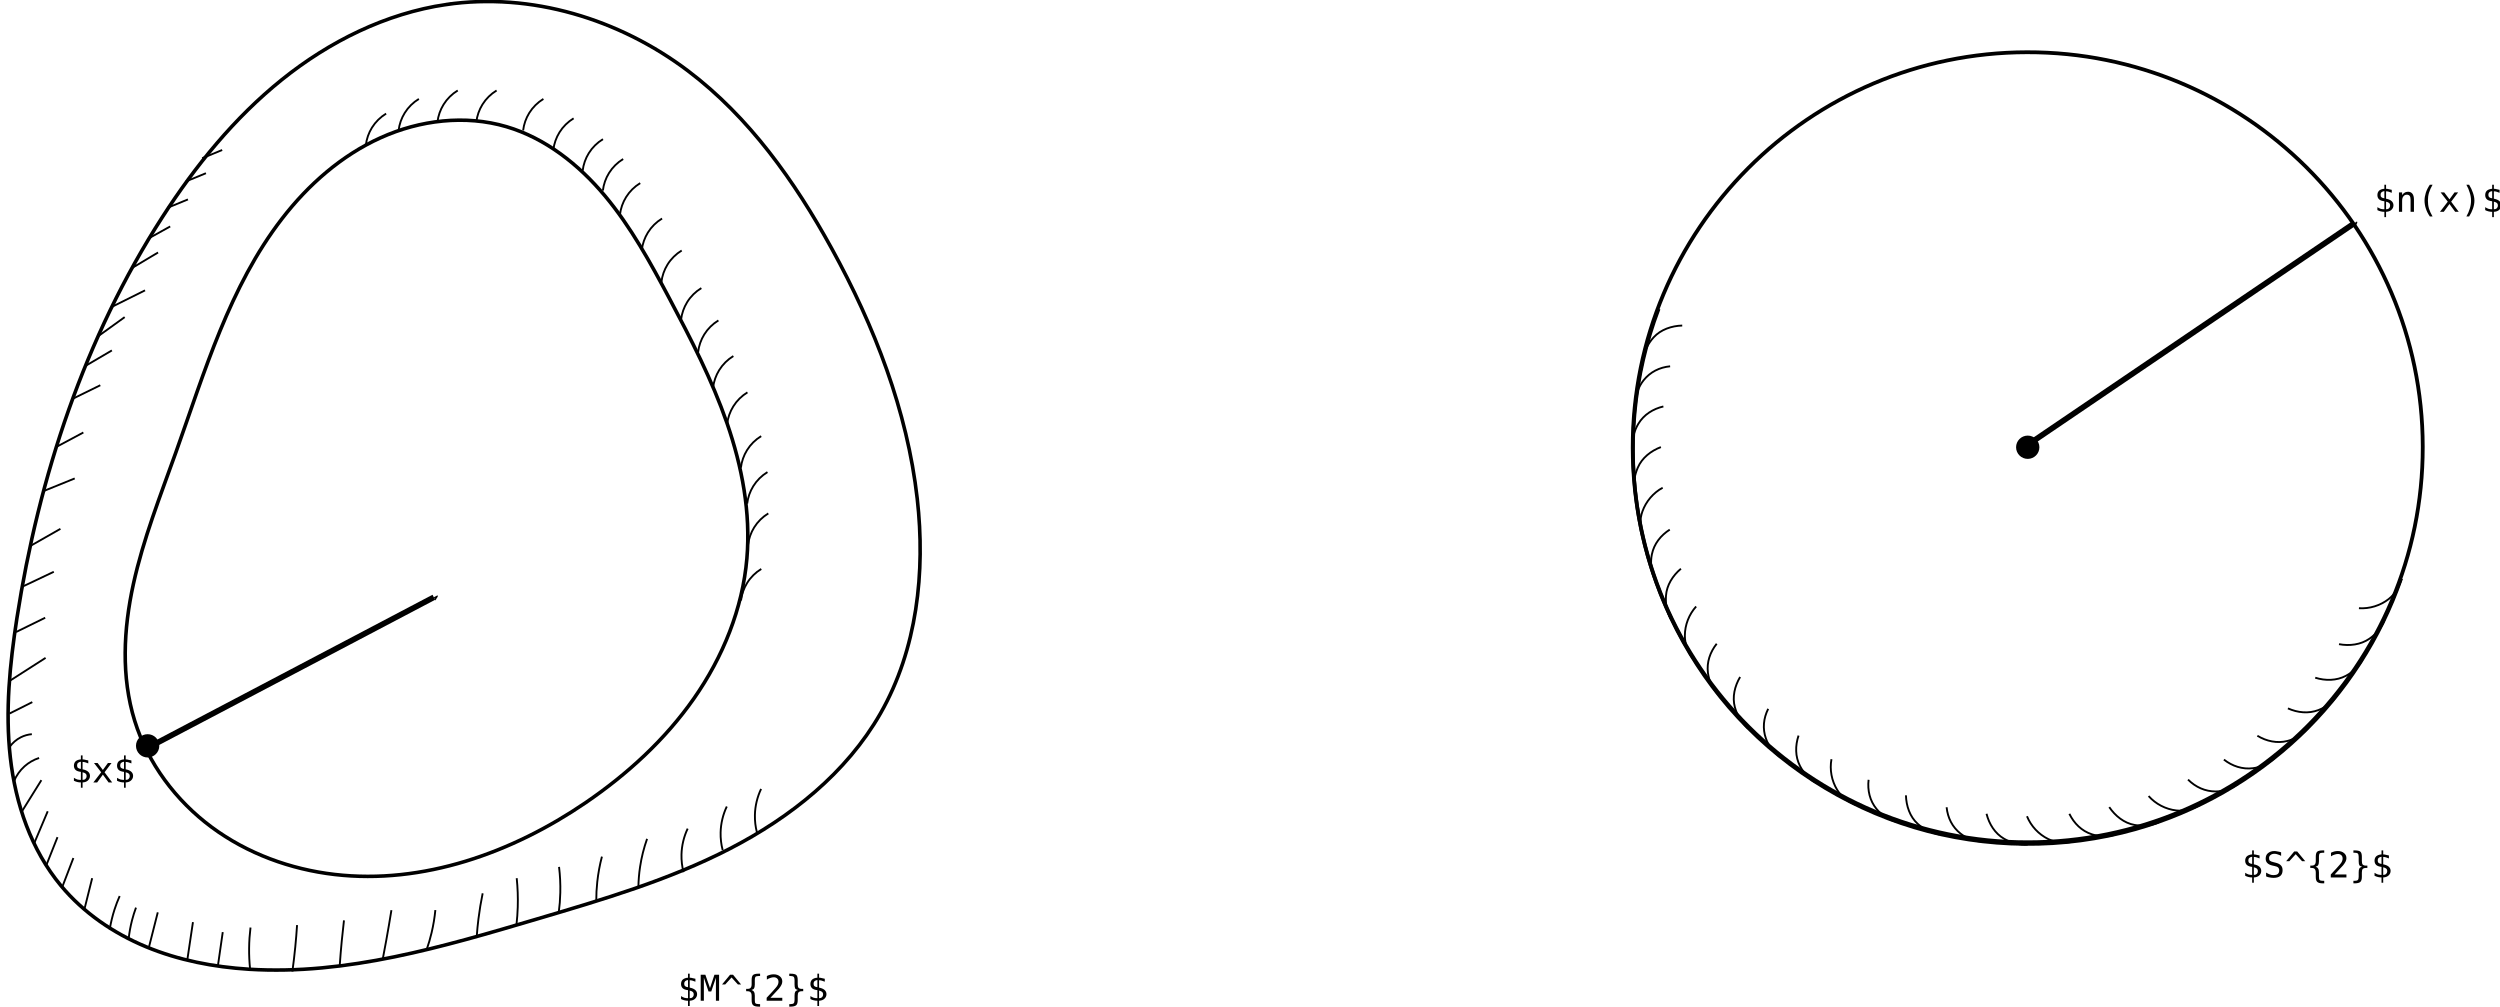
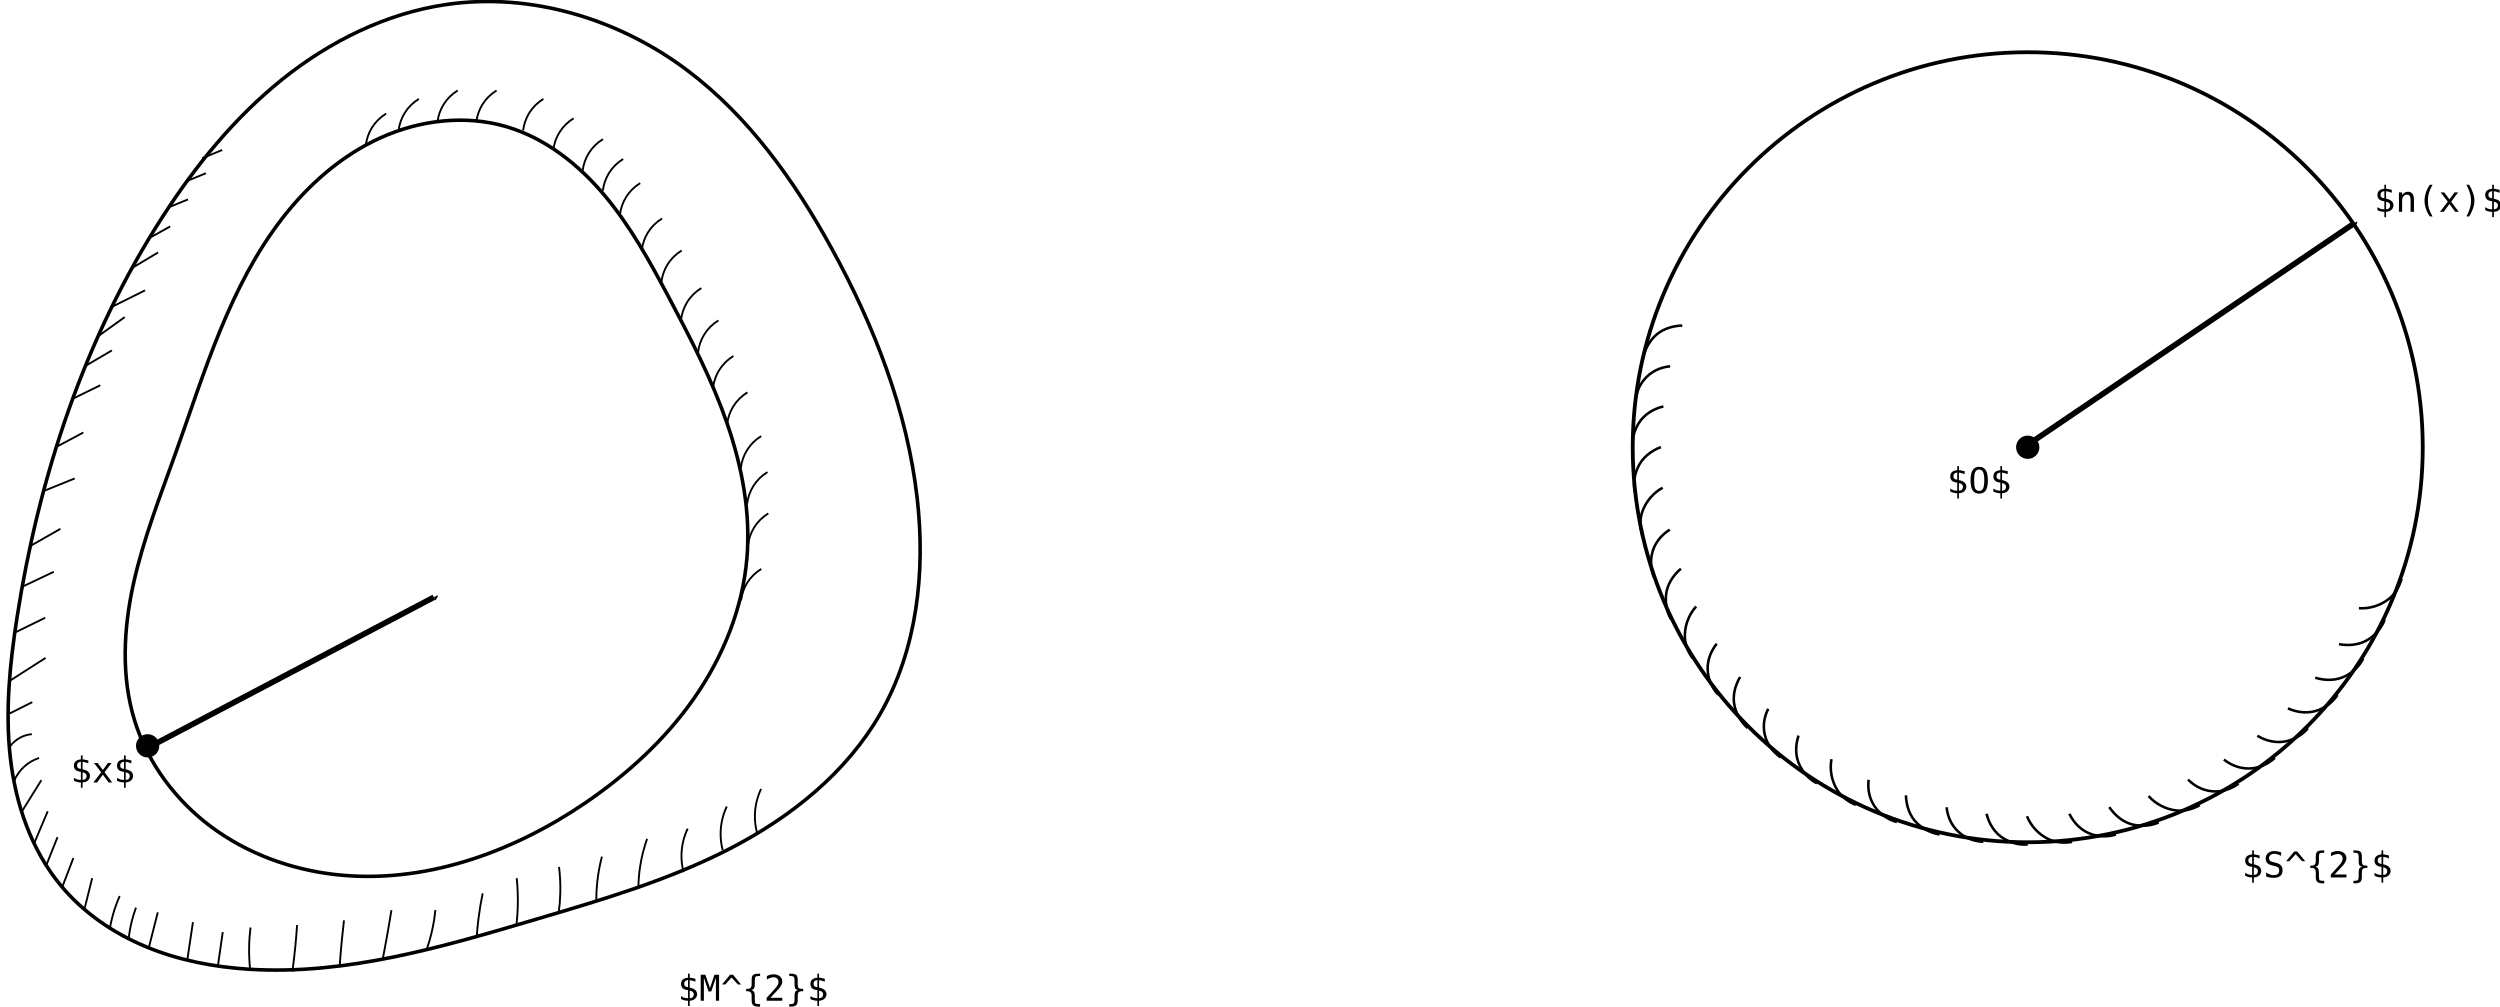
<svg xmlns="http://www.w3.org/2000/svg" id="svg8" version="1.1" viewBox="0 0 184.8 74.393" height="74.393mm" width="184.8mm">
  <defs id="defs2">
    <marker id="marker-arrow-1.5923999999999998" orient="auto-start-reverse" refY="0" refX="0" markerHeight="1.69" markerWidth="0.911">
      <g transform="scale(1.073399)" id="g850">
        <path d="M -1.554,2.072 C -1.425,1.295 0,0.13 0.389,0 0,-0.13 -1.425,-1.295 -1.554,-2.072" style="fill:none;stroke:#000000;stroke-width:0.6;stroke-linecap:round;stroke-linejoin:round;stroke-miterlimit:10;stroke-dasharray:none;stroke-opacity:1" id="path848" />
      </g>
    </marker>
    <marker id="marker-arrow-1.5923999999999998-3" orient="auto-start-reverse" refY="0" refX="0" markerHeight="1.69" markerWidth="0.911">
      <g transform="scale(1.073399)" id="g921">
        <path d="M -1.554,2.072 C -1.425,1.295 0,0.13 0.389,0 0,-0.13 -1.425,-1.295 -1.554,-2.072" style="fill:none;stroke:#000000;stroke-width:0.6;stroke-linecap:round;stroke-linejoin:round;stroke-miterlimit:10;stroke-dasharray:none;stroke-opacity:1" id="path919" />
      </g>
    </marker>
  </defs>
  <g id="layer1" transform="translate(-25.79035,-208.1118)">
    <path style="fill:none;fill-opacity:1;stroke:#000000;stroke-width:0.281;stroke-dasharray:none;stroke-opacity:1;marker-start:none;marker-end:none" id="path782" d="m 204.88,241.172 a 29.2,29.2 0 0 1 -29.181,29.2 29.2,29.2 0 0 1 -29.218,-29.163 29.2,29.2 0 0 1 29.145,-29.236 29.2,29.2 0 0 1 29.254,29.127 z" />
    <path style="fill:#000000;fill-opacity:1;stroke:none;stroke-width:0.421;stroke-opacity:1;marker-start:none;marker-end:none" id="path836" d="m 176.542,241.172 a 0.861,0.861 0 0 1 -0.861,0.861 0.861,0.861 0 0 1 -0.862,-0.86 0.861,0.861 0 0 1 0.86,-0.862 0.861,0.861 0 0 1 0.863,0.859 z" />
    <path style="fill:none;fill-opacity:1;stroke:#000000;stroke-width:0.421;stroke-linecap:butt;stroke-linejoin:miter;stroke-dasharray:none;stroke-opacity:1;marker-start:none;marker-end:url(#marker-arrow-1.5923999999999998)" d="M 175.635,241.023 199.76,224.654" id="path844" />
    <text style="font-size:2.646px;font-family:monospace;-inkscape-font-specification:'monospace, Normal';fill:#000000;fill-opacity:1;stroke:none;stroke-width:0.265" xml:space="preserve" id="text869" y="223.768" x="201.277">
      <tspan id="tspan867" x="201.277" y="223.768" style="stroke-width:0.265">$n(x)$</tspan>
    </text>
    <text style="font-size:2.646px;font-family:monospace;-inkscape-font-specification:'monospace, Normal';fill:#000000;fill-opacity:1;stroke:none;stroke-width:0.265" xml:space="preserve" id="text881" y="272.973" x="191.504">
      <tspan id="tspan879" x="191.504" y="272.973" style="stroke-width:0.265">$S^{2}$</tspan>
    </text>
    <path style="fill:none;stroke:#000000;stroke-width:0.265px;stroke-linecap:butt;stroke-linejoin:miter;stroke-opacity:1" d="m 81.002,249.378 c -0.317,3.719 -1.772,7.296 -3.91,10.355 -2.138,3.06 -4.941,5.618 -8.024,7.721 -5.428,3.701 -12.023,6.058 -18.548,5.298 -3.263,-0.38 -6.453,-1.546 -9.092,-3.503 -2.639,-1.956 -4.706,-4.715 -5.68,-7.853 -1.011,-3.256 -0.83,-6.782 -0.098,-10.112 0.731,-3.33 1.992,-6.515 3.138,-9.725 2.137,-5.986 3.964,-12.25 7.848,-17.281 1.942,-2.515 4.4,-4.68 7.297,-5.987 2.897,-1.307 6.251,-1.712 9.299,-0.813 2.879,0.849 5.337,2.796 7.264,5.097 1.927,2.301 3.375,4.958 4.782,7.608 1.588,2.991 3.147,6.014 4.255,9.214 1.108,3.2 1.756,6.604 1.469,9.978 z" id="path893" />
    <path style="fill:none;stroke:#000000;stroke-width:0.265px;stroke-linecap:butt;stroke-linejoin:miter;stroke-opacity:1" d="m 58.769,208.446 c -4.456,0.656 -8.633,2.734 -12.144,5.555 -3.511,2.821 -6.388,6.367 -8.828,10.152 -5.737,8.9 -9.133,19.18 -10.755,29.644 -0.528,3.407 -0.874,6.875 -0.49,10.301 0.384,3.427 1.541,6.834 3.746,9.485 1.667,2.004 3.883,3.515 6.29,4.514 2.407,0.999 5.002,1.499 7.603,1.661 7.232,0.451 14.351,-1.657 21.299,-3.715 4.852,-1.437 9.741,-2.873 14.239,-5.191 4.497,-2.318 8.631,-5.604 11.141,-9.997 2.709,-4.741 3.337,-10.451 2.723,-15.876 -0.738,-6.518 -3.166,-12.754 -6.326,-18.502 -2.732,-4.971 -6.098,-9.711 -10.624,-13.13 -5.061,-3.824 -11.599,-5.824 -17.875,-4.9 z" id="path897" />
    <path style="fill:#000000;fill-opacity:1;stroke:none;stroke-width:0.421;stroke-opacity:1;marker-start:none;marker-end:none" id="path901" d="m 37.565,263.244 a 0.861,0.861 0 0 1 -0.861,0.861 0.861,0.861 0 0 1 -0.862,-0.86 0.861,0.861 0 0 1 0.86,-0.862 0.861,0.861 0 0 1 0.863,0.859 z" />
    <text style="font-size:2.646px;font-family:monospace;-inkscape-font-specification:'monospace, Normal';fill:#000000;fill-opacity:1;stroke:none;stroke-width:0.265" xml:space="preserve" id="text905" y="265.948" x="31.002">
      <tspan id="tspan903" x="31.002" y="265.948" style="stroke-width:0.265">$x$</tspan>
    </text>
    <path style="fill:none;fill-opacity:1;stroke:#000000;stroke-width:0.421;stroke-linecap:butt;stroke-linejoin:miter;stroke-dasharray:none;stroke-opacity:1;marker-start:none;marker-end:url(#marker-arrow-1.5923999999999998)" d="M 36.825,263.328 57.859,252.262" id="path915" />
    <text style="font-size:2.646px;font-family:monospace;-inkscape-font-specification:'monospace, Normal';fill:#000000;fill-opacity:1;stroke:none;stroke-width:0.265" xml:space="preserve" id="text934" y="282.086" x="75.883">
      <tspan id="tspan932" x="75.883" y="282.086" style="stroke-width:0.265">$M^{2}$</tspan>
    </text>
    <path style="fill:none;stroke:black;stroke-width:0.14;stroke-linecap:butt;stroke-linejoin:miter;stroke-opacity:1;fill-opacity:1;marker-end:none;marker-start:none;stroke-dasharray:none" d="m 55.254,217.756 c 0.054,-0.458 0.21,-0.904 0.453,-1.296 0.261,-0.421 0.623,-0.778 1.046,-1.035" id="path350" />
    <path style="fill:none;fill-opacity:1;stroke:#000000;stroke-width:0.14;stroke-linecap:butt;stroke-linejoin:miter;stroke-dasharray:none;stroke-opacity:1;marker-start:none;marker-end:none" d="m 58.127,217.131 c 0.054,-0.458 0.21,-0.904 0.453,-1.296 0.261,-0.421 0.623,-0.778 1.046,-1.035" id="path360" />
    <path style="fill:none;fill-opacity:1;stroke:#000000;stroke-width:0.14;stroke-linecap:butt;stroke-linejoin:miter;stroke-dasharray:none;stroke-opacity:1;marker-start:none;marker-end:none" d="m 61,217.131 c 0.054,-0.458 0.21,-0.904 0.453,-1.296 0.261,-0.421 0.623,-0.778 1.046,-1.035" id="path366" />
    <path style="fill:none;fill-opacity:1;stroke:#000000;stroke-width:0.14;stroke-linecap:butt;stroke-linejoin:miter;stroke-dasharray:none;stroke-opacity:1;marker-start:none;marker-end:none" d="m 64.46,217.756 c 0.054,-0.458 0.21,-0.904 0.453,-1.296 0.261,-0.421 0.623,-0.778 1.046,-1.035" id="path372" />
    <path style="fill:none;fill-opacity:1;stroke:#000000;stroke-width:0.14;stroke-linecap:butt;stroke-linejoin:miter;stroke-dasharray:none;stroke-opacity:1;marker-start:none;marker-end:none" d="m 74.682,228.961 c 0.054,-0.458 0.21,-0.904 0.453,-1.296 0.261,-0.421 0.623,-0.778 1.046,-1.035" id="path378" />
    <path style="fill:none;fill-opacity:1;stroke:#000000;stroke-width:0.14;stroke-linecap:butt;stroke-linejoin:miter;stroke-dasharray:none;stroke-opacity:1;marker-start:none;marker-end:none" d="m 73.231,226.596 c 0.054,-0.458 0.21,-0.904 0.453,-1.296 0.261,-0.421 0.623,-0.778 1.046,-1.035" id="path384" />
    <path style="fill:none;fill-opacity:1;stroke:#000000;stroke-width:0.14;stroke-linecap:butt;stroke-linejoin:miter;stroke-dasharray:none;stroke-opacity:1;marker-start:none;marker-end:none" d="m 71.617,223.979 c 0.054,-0.458 0.21,-0.904 0.453,-1.296 0.261,-0.421 0.623,-0.778 1.046,-1.035" id="path390" />
    <path style="fill:none;fill-opacity:1;stroke:#000000;stroke-width:0.14;stroke-linecap:butt;stroke-linejoin:miter;stroke-dasharray:none;stroke-opacity:1;marker-start:none;marker-end:none" d="m 77.397,234.129 c 0.054,-0.458 0.21,-0.904 0.453,-1.296 0.261,-0.421 0.623,-0.778 1.046,-1.035" id="path396" />
    <path style="fill:none;fill-opacity:1;stroke:#000000;stroke-width:0.14;stroke-linecap:butt;stroke-linejoin:miter;stroke-dasharray:none;stroke-opacity:1;marker-start:none;marker-end:none" d="m 68.861,220.73 c 0.054,-0.458 0.21,-0.904 0.453,-1.296 0.261,-0.421 0.623,-0.778 1.046,-1.035" id="path402" />
    <path style="fill:none;fill-opacity:1;stroke:#000000;stroke-width:0.14;stroke-linecap:butt;stroke-linejoin:miter;stroke-dasharray:none;stroke-opacity:1;marker-start:none;marker-end:none" d="m 76.135,231.739 c 0.054,-0.458 0.21,-0.904 0.453,-1.296 0.261,-0.421 0.623,-0.778 1.046,-1.035" id="path408" />
    <path style="fill:none;fill-opacity:1;stroke:#000000;stroke-width:0.14;stroke-linecap:butt;stroke-linejoin:miter;stroke-dasharray:none;stroke-opacity:1;marker-start:none;marker-end:none" d="m 66.693,219.191 c 0.054,-0.458 0.21,-0.904 0.453,-1.296 0.261,-0.421 0.623,-0.778 1.046,-1.035" id="path414" />
    <path style="fill:none;fill-opacity:1;stroke:#000000;stroke-width:0.14;stroke-linecap:butt;stroke-linejoin:miter;stroke-dasharray:none;stroke-opacity:1;marker-start:none;marker-end:none" d="m 70.355,222.198 c 0.054,-0.458 0.21,-0.904 0.453,-1.296 0.261,-0.421 0.623,-0.778 1.046,-1.035" id="path420" />
    <path style="fill:none;fill-opacity:1;stroke:#000000;stroke-width:0.14;stroke-linecap:butt;stroke-linejoin:miter;stroke-dasharray:none;stroke-opacity:1;marker-start:none;marker-end:none" d="m 79.543,239.447 c 0.054,-0.458 0.21,-0.904 0.453,-1.296 0.261,-0.421 0.623,-0.778 1.046,-1.035" id="path426" />
    <path style="fill:none;fill-opacity:1;stroke:#000000;stroke-width:0.14;stroke-linecap:butt;stroke-linejoin:miter;stroke-dasharray:none;stroke-opacity:1;marker-start:none;marker-end:none" d="m 78.502,236.763 c 0.054,-0.458 0.21,-0.904 0.453,-1.296 0.261,-0.421 0.623,-0.778 1.046,-1.035" id="path428" />
    <path style="fill:none;fill-opacity:1;stroke:#000000;stroke-width:0.14;stroke-linecap:butt;stroke-linejoin:miter;stroke-dasharray:none;stroke-opacity:1;marker-start:none;marker-end:none" d="m 81.022,245.341 c 0.054,-0.458 0.21,-0.904 0.453,-1.296 0.261,-0.421 0.623,-0.778 1.046,-1.035" id="path430" />
    <path style="fill:none;fill-opacity:1;stroke:#000000;stroke-width:0.14;stroke-linecap:butt;stroke-linejoin:miter;stroke-dasharray:none;stroke-opacity:1;marker-start:none;marker-end:none" d="m 80.558,242.682 c 0.054,-0.458 0.21,-0.904 0.453,-1.296 0.261,-0.421 0.623,-0.778 1.046,-1.035" id="path432" />
    <path style="fill:none;fill-opacity:1;stroke:#000000;stroke-width:0.14;stroke-linecap:butt;stroke-linejoin:miter;stroke-dasharray:none;stroke-opacity:1;marker-start:none;marker-end:none" d="m 81.085,248.395 c 0.054,-0.458 0.21,-0.904 0.453,-1.296 0.261,-0.421 0.623,-0.778 1.046,-1.035" id="path450" />
    <path style="fill:none;fill-opacity:1;stroke:#000000;stroke-width:0.14;stroke-linecap:butt;stroke-linejoin:miter;stroke-dasharray:none;stroke-opacity:1;marker-start:none;marker-end:none" d="m 80.565,252.501 c 0.054,-0.458 0.21,-0.904 0.453,-1.296 0.261,-0.421 0.623,-0.778 1.046,-1.035" id="path454" />
    <path style="fill:none;fill-opacity:1;stroke:#000000;stroke-width:0.14;stroke-linecap:butt;stroke-linejoin:miter;stroke-dasharray:none;stroke-opacity:1;marker-start:none;marker-end:none" d="m 52.833,218.841 c 0.054,-0.458 0.21,-0.904 0.453,-1.296 0.261,-0.421 0.623,-0.778 1.046,-1.035" id="path468" />
    <path style="fill:none;stroke:black;stroke-width:0.14;stroke-linecap:butt;stroke-linejoin:miter;stroke-opacity:1;fill-opacity:1;marker-end:none;marker-start:none;stroke-dasharray:none" d="m 40.735,219.807 1.479,-0.607" id="path675" />
    <path style="fill:none;fill-opacity:1;stroke:#000000;stroke-width:0.14;stroke-linecap:butt;stroke-linejoin:miter;stroke-dasharray:none;stroke-opacity:1;marker-start:none;marker-end:none" d="m 39.534,221.523 1.479,-0.607" id="path685" />
    <path style="fill:none;fill-opacity:1;stroke:#000000;stroke-width:0.14;stroke-linecap:butt;stroke-linejoin:miter;stroke-dasharray:none;stroke-opacity:1;marker-start:none;marker-end:none" d="m 38.203,223.46 1.479,-0.607" id="path691" />
    <path style="fill:none;fill-opacity:1;stroke:#000000;stroke-width:0.14;stroke-linecap:butt;stroke-linejoin:miter;stroke-dasharray:none;stroke-opacity:1;marker-start:none;marker-end:none" d="m 36.826,225.708 1.544,-0.857" id="path697" />
    <path style="fill:none;fill-opacity:1;stroke:#000000;stroke-width:0.14;stroke-linecap:butt;stroke-linejoin:miter;stroke-dasharray:none;stroke-opacity:1;marker-start:none;marker-end:none" d="m 35.549,227.923 1.924,-1.147" id="path703" />
    <path style="fill:none;fill-opacity:1;stroke:#000000;stroke-width:0.14;stroke-linecap:butt;stroke-linejoin:miter;stroke-dasharray:none;stroke-opacity:1;marker-start:none;marker-end:none" d="m 34.058,230.795 2.453,-1.22" id="path705" />
    <path style="fill:none;fill-opacity:1;stroke:#000000;stroke-width:0.14;stroke-linecap:butt;stroke-linejoin:miter;stroke-dasharray:none;stroke-opacity:1;marker-start:none;marker-end:none" d="m 33.042,232.968 1.964,-1.414" id="path707" />
    <path style="fill:none;fill-opacity:1;stroke:#000000;stroke-width:0.14;stroke-linecap:butt;stroke-linejoin:miter;stroke-dasharray:none;stroke-opacity:1;marker-start:none;marker-end:none" d="m 32.105,235.161 1.955,-1.146" id="path709" />
    <path style="fill:none;fill-opacity:1;stroke:#000000;stroke-width:0.14;stroke-linecap:butt;stroke-linejoin:miter;stroke-dasharray:none;stroke-opacity:1;marker-start:none;marker-end:none" d="m 31.166,237.588 2.038,-0.999" id="path731" />
    <path style="fill:none;fill-opacity:1;stroke:#000000;stroke-width:0.14;stroke-linecap:butt;stroke-linejoin:miter;stroke-dasharray:none;stroke-opacity:1;marker-start:none;marker-end:none" d="m 29.958,241.147 1.994,-1.066" id="path751" />
    <path style="fill:none;fill-opacity:1;stroke:#000000;stroke-width:0.14;stroke-linecap:butt;stroke-linejoin:miter;stroke-dasharray:none;stroke-opacity:1;marker-start:none;marker-end:none" d="m 29.01,244.412 2.304,-0.934" id="path757" />
    <path style="fill:none;fill-opacity:1;stroke:#000000;stroke-width:0.14;stroke-linecap:butt;stroke-linejoin:miter;stroke-dasharray:none;stroke-opacity:1;marker-start:none;marker-end:none" d="m 27.551,251.429 2.216,-1.052" id="path769" />
    <path style="fill:none;fill-opacity:1;stroke:#000000;stroke-width:0.14;stroke-linecap:butt;stroke-linejoin:miter;stroke-dasharray:none;stroke-opacity:1;marker-start:none;marker-end:none" d="m 26.975,254.832 2.155,-1.057" id="path771" />
    <path style="fill:none;fill-opacity:1;stroke:#000000;stroke-width:0.14;stroke-linecap:butt;stroke-linejoin:miter;stroke-dasharray:none;stroke-opacity:1;marker-start:none;marker-end:none" d="m 26.488,258.453 2.672,-1.711" id="path773" />
    <path style="fill:none;fill-opacity:1;stroke:#000000;stroke-width:0.14;stroke-linecap:butt;stroke-linejoin:miter;stroke-dasharray:none;stroke-opacity:1;marker-start:none;marker-end:none" d="m 28.102,248.429 2.155,-1.226" id="path787" />
    <path style="fill:none;fill-opacity:1;stroke:#000000;stroke-width:0.14;stroke-linecap:butt;stroke-linejoin:miter;stroke-dasharray:none;stroke-opacity:1;marker-start:none;marker-end:none" d="m 82.05,266.43 c -0.285,0.599 -0.441,1.258 -0.457,1.921 -0.01,0.437 0.041,0.876 0.151,1.299" id="path793" />
    <path style="fill:none;fill-opacity:1;stroke:#000000;stroke-width:0.14;stroke-linecap:butt;stroke-linejoin:miter;stroke-dasharray:none;stroke-opacity:1;marker-start:none;marker-end:none" d="m 76.623,269.363 c -0.285,0.599 -0.441,1.258 -0.457,1.921 -0.01,0.437 0.041,0.876 0.151,1.299" id="path803" />
    <path style="fill:none;fill-opacity:1;stroke:#000000;stroke-width:0.14;stroke-linecap:butt;stroke-linejoin:miter;stroke-dasharray:none;stroke-opacity:1;marker-start:none;marker-end:none" d="m 79.515,267.729 c -0.285,0.599 -0.441,1.258 -0.457,1.921 -0.01,0.437 0.041,0.876 0.151,1.299" id="path809" />
    <path style="fill:none;fill-opacity:1;stroke:#000000;stroke-width:0.14;stroke-linecap:butt;stroke-linejoin:miter;stroke-dasharray:none;stroke-opacity:1;marker-start:none;marker-end:none" d="m 70.285,271.433 c -0.161,0.611 -0.276,1.233 -0.344,1.861 -0.052,0.475 -0.077,0.952 -0.075,1.43" id="path815" />
    <path style="fill:none;fill-opacity:1;stroke:#000000;stroke-width:0.14;stroke-linecap:butt;stroke-linejoin:miter;stroke-dasharray:none;stroke-opacity:1;marker-start:none;marker-end:none" d="m 63.986,273.027 c 0.073,0.71 0.098,1.424 0.076,2.138 -0.013,0.436 -0.045,0.871 -0.094,1.305" id="path817" />
    <path style="fill:none;fill-opacity:1;stroke:#000000;stroke-width:0.14;stroke-linecap:butt;stroke-linejoin:miter;stroke-dasharray:none;stroke-opacity:1;marker-start:none;marker-end:none" d="m 67.115,272.193 c 0.077,0.632 0.108,1.269 0.093,1.905 -0.011,0.492 -0.05,0.982 -0.116,1.47" id="path819" />
    <path style="fill:none;fill-opacity:1;stroke:#000000;stroke-width:0.14;stroke-linecap:butt;stroke-linejoin:miter;stroke-dasharray:none;stroke-opacity:1;marker-start:none;marker-end:none" d="m 73.622,270.119 c -0.237,0.671 -0.411,1.364 -0.517,2.067 -0.076,0.5 -0.117,1.004 -0.125,1.51" id="path833" />
    <path style="fill:none;fill-opacity:1;stroke:#000000;stroke-width:0.14;stroke-linecap:butt;stroke-linejoin:miter;stroke-dasharray:none;stroke-opacity:1;marker-start:none;marker-end:none" d="m 61.469,274.146 c -0.129,0.626 -0.233,1.257 -0.312,1.891 -0.054,0.433 -0.096,0.867 -0.126,1.302" id="path839" />
    <path style="fill:none;fill-opacity:1;stroke:#000000;stroke-width:0.14;stroke-linecap:butt;stroke-linejoin:miter;stroke-dasharray:none;stroke-opacity:1;marker-start:none;marker-end:none" d="m 54.724,275.391 c -0.12,0.747 -0.248,1.494 -0.383,2.239 -0.084,0.461 -0.17,0.922 -0.259,1.383" id="path841" />
    <path style="fill:none;fill-opacity:1;stroke:#000000;stroke-width:0.14;stroke-linecap:butt;stroke-linejoin:miter;stroke-dasharray:none;stroke-opacity:1;marker-start:none;marker-end:none" d="m 47.749,276.494 c -0.035,0.54 -0.079,1.08 -0.132,1.619 -0.06,0.605 -0.131,1.209 -0.214,1.812" id="path843" />
    <path style="fill:none;fill-opacity:1;stroke:#000000;stroke-width:0.14;stroke-linecap:butt;stroke-linejoin:miter;stroke-dasharray:none;stroke-opacity:1;marker-start:none;marker-end:none" d="m 51.217,276.146 c -0.06,0.507 -0.115,1.015 -0.164,1.523 -0.058,0.601 -0.107,1.203 -0.149,1.805" id="path845" />
    <path style="fill:none;fill-opacity:1;stroke:#000000;stroke-width:0.14;stroke-linecap:butt;stroke-linejoin:miter;stroke-dasharray:none;stroke-opacity:1;marker-start:none;marker-end:none" d="m 57.972,275.384 c -0.055,0.562 -0.147,1.12 -0.277,1.669 -0.1,0.425 -0.223,0.844 -0.366,1.256" id="path847" />
    <path style="fill:none;fill-opacity:1;stroke:#000000;stroke-width:0.14;stroke-linecap:butt;stroke-linejoin:miter;stroke-dasharray:none;stroke-opacity:1;marker-start:none;marker-end:none" d="m 26.822,265.866 c 0.171,-0.421 0.44,-0.802 0.778,-1.105 0.311,-0.279 0.682,-0.492 1.08,-0.621" id="path869" />
    <path style="fill:none;fill-opacity:1;stroke:#000000;stroke-width:0.14;stroke-linecap:butt;stroke-linejoin:miter;stroke-dasharray:none;stroke-opacity:1;marker-start:none;marker-end:none" d="m 27.439,268.045 1.41,-2.264" id="path871" />
    <path style="fill:none;fill-opacity:1;stroke:#000000;stroke-width:0.14;stroke-linecap:butt;stroke-linejoin:miter;stroke-dasharray:none;stroke-opacity:1;marker-start:none;marker-end:none" d="m 28.312,270.461 1.006,-2.379" id="path873" />
    <path style="fill:none;fill-opacity:1;stroke:#000000;stroke-width:0.14;stroke-linecap:butt;stroke-linejoin:miter;stroke-dasharray:none;stroke-opacity:1;marker-start:none;marker-end:none" d="m 26.497,263.333 c 0.213,-0.305 0.504,-0.556 0.837,-0.723 0.252,-0.126 0.529,-0.204 0.81,-0.228" id="path875" />
    <path style="fill:none;fill-opacity:1;stroke:#000000;stroke-width:0.14;stroke-linecap:butt;stroke-linejoin:miter;stroke-dasharray:none;stroke-opacity:1;marker-start:none;marker-end:none" d="m 39.634,279.086 0.419,-2.81" id="path894" />
    <path style="fill:none;fill-opacity:1;stroke:#000000;stroke-width:0.14;stroke-linecap:butt;stroke-linejoin:miter;stroke-dasharray:none;stroke-opacity:1;marker-start:none;marker-end:none" d="m 41.895,279.522 0.361,-2.508" id="path896" />
    <path style="fill:none;fill-opacity:1;stroke:#000000;stroke-width:0.14;stroke-linecap:butt;stroke-linejoin:miter;stroke-dasharray:none;stroke-opacity:1;marker-start:none;marker-end:none" d="m 44.278,279.758 c -0.054,-0.517 -0.079,-1.036 -0.073,-1.556 0.005,-0.51 0.04,-1.02 0.103,-1.527" id="path898" />
    <path style="fill:none;fill-opacity:1;stroke:#000000;stroke-width:0.14;stroke-linecap:butt;stroke-linejoin:miter;stroke-dasharray:none;stroke-opacity:1;marker-start:none;marker-end:none" d="m 36.769,278.251 0.684,-2.698" id="path900" />
    <path style="fill:none;fill-opacity:1;stroke:#000000;stroke-width:0.14;stroke-linecap:butt;stroke-linejoin:miter;stroke-dasharray:none;stroke-opacity:1;marker-start:none;marker-end:none" d="m 26.488,260.859 1.69,-0.847" id="path918" />
    <path style="fill:none;fill-opacity:1;stroke:#000000;stroke-width:0.14;stroke-linecap:butt;stroke-linejoin:miter;stroke-dasharray:none;stroke-opacity:1;marker-start:none;marker-end:none" d="m 35.843,275.203 c -0.112,0.303 -0.209,0.611 -0.29,0.923 -0.117,0.451 -0.201,0.91 -0.252,1.374" id="path924" />
    <path style="fill:none;fill-opacity:1;stroke:#000000;stroke-width:0.14;stroke-linecap:butt;stroke-linejoin:miter;stroke-dasharray:none;stroke-opacity:1;marker-start:none;marker-end:none" d="m 30.375,273.725 0.839,-2.188" id="path926" />
    <path style="fill:none;fill-opacity:1;stroke:#000000;stroke-width:0.14;stroke-linecap:butt;stroke-linejoin:miter;stroke-dasharray:none;stroke-opacity:1;marker-start:none;marker-end:none" d="m 32.03,275.325 0.574,-2.298" id="path928" />
    <path style="fill:none;fill-opacity:1;stroke:#000000;stroke-width:0.14;stroke-linecap:butt;stroke-linejoin:miter;stroke-dasharray:none;stroke-opacity:1;marker-start:none;marker-end:none" d="m 33.898,276.825 c 0.082,-0.502 0.202,-0.998 0.358,-1.483 0.109,-0.338 0.237,-0.671 0.381,-0.995" id="path930" />
    <path style="fill:none;fill-opacity:1;stroke:#000000;stroke-width:0.14;stroke-linecap:butt;stroke-linejoin:miter;stroke-dasharray:none;stroke-opacity:1;marker-start:none;marker-end:none" d="M 29.209,272.085 30.04,269.994" id="path932" />
-     <path d="m 203.283,250.881 c -1.526,4.398 -4.121,8.42 -7.5,11.622 -3.414,3.235 -7.621,5.627 -12.146,6.906 -5.311,1.501 -11.05,1.454 -16.336,-0.133 -5.286,-1.587 -10.102,-4.709 -13.708,-8.887 -3.419,-3.961 -5.743,-8.856 -6.652,-14.008 -0.909,-5.152 -0.399,-10.548 1.459,-15.439" style="fill:none;stroke:#000000;stroke-width:0.265px;stroke-linecap:butt;stroke-linejoin:miter;stroke-opacity:1" id="path1120" />
-     <path d="m 200.163,253.071 c 0.784,0.052 1.585,-0.195 2.203,-0.68 0.476,-0.374 0.782,-0.916 0.95,-1.497 m -4.626,4.835 c 0.772,0.145 1.603,0.044 2.249,-0.403 0.497,-0.345 0.918,-0.827 1.121,-1.397 m -5.128,4.279 c 0.75,0.235 1.577,0.227 2.271,-0.141 0.535,-0.284 1,-0.719 1.269,-1.261 m -5.559,3.669 c 0.716,0.323 1.529,0.406 2.262,0.123 0.565,-0.218 1.068,-0.603 1.4,-1.11 m -5.92,3.011 c 0.671,0.407 1.459,0.578 2.221,0.385 0.587,-0.148 1.125,-0.478 1.514,-0.942 m -6.208,2.318 c 0.619,0.486 1.372,0.737 2.152,0.638 0.601,-0.076 1.166,-0.351 1.609,-0.764 m -6.413,1.605 c 0.556,0.556 1.268,0.882 2.054,0.878 0.605,-0.004 1.192,-0.222 1.681,-0.578 m -6.65,0.917 c 0.521,0.588 1.264,0.975 2.045,1.065 0.601,0.069 1.204,-0.091 1.733,-0.386 m -6.687,0.139 c 0.442,0.65 1.098,1.182 1.872,1.319 0.596,0.106 1.238,0.07 1.783,-0.193 m -6.603,-0.631 c 0.345,0.706 0.909,1.27 1.656,1.512 0.576,0.187 1.211,0.207 1.786,0.015 m -6.575,-1.347 c 0.295,0.729 0.866,1.341 1.573,1.686 0.544,0.265 1.166,0.315 1.761,0.207 m -6.324,-2.076 c 0.191,0.762 0.623,1.457 1.303,1.85 0.524,0.303 1.141,0.481 1.743,0.414 m -5.997,-2.746 c 0.08,0.782 0.422,1.47 1.04,1.955 0.477,0.374 1.071,0.577 1.676,0.596 m -5.723,-3.432 c 0.023,0.785 0.289,1.58 0.871,2.108 0.448,0.407 1.013,0.683 1.61,0.787 m -5.242,-4.044 c -0.088,0.782 0.089,1.551 0.589,2.157 0.386,0.467 0.914,0.816 1.501,0.963 m -4.834,-4.643 c -0.142,0.773 0.011,1.597 0.422,2.267 0.316,0.516 0.819,0.884 1.379,1.113 m -4.234,-5.125 c -0.249,0.746 -0.252,1.556 0.11,2.253 0.28,0.537 0.709,1.01 1.252,1.278 m -3.606,-5.509 c -0.352,0.703 -0.427,1.46 -0.166,2.202 0.201,0.571 0.6,1.054 1.1,1.395 m -3.009,-5.951 c -0.401,0.676 -0.594,1.484 -0.386,2.242 0.16,0.584 0.488,1.121 0.935,1.529 m -2.28,-6.228 c -0.488,0.617 -0.749,1.369 -0.648,2.148 0.078,0.601 0.34,1.176 0.757,1.615 m -1.629,-6.517 c -0.527,0.583 -0.831,1.364 -0.834,2.15 -0.003,0.605 0.217,1.19 0.572,1.68 m -0.863,-6.622 c -0.601,0.508 -1.049,1.21 -1.104,1.994 -0.043,0.604 0.058,1.24 0.379,1.753 m -0.1,-6.636 c -0.663,0.422 -1.16,1.046 -1.319,1.816 -0.123,0.593 -0.067,1.224 0.183,1.775 m 0.611,-6.689 c -0.69,0.375 -1.234,1.013 -1.497,1.754 -0.202,0.57 -0.189,1.195 -0.015,1.775 m 1.381,-6.533 c -0.735,0.28 -1.393,0.794 -1.705,1.515 -0.241,0.556 -0.359,1.19 -0.225,1.78 m 2.115,-6.298 c -0.765,0.179 -1.444,0.606 -1.849,1.279 -0.312,0.519 -0.471,1.133 -0.418,1.736 m 2.765,-5.983 c -0.783,0.076 -1.47,0.418 -1.961,1.032 -0.378,0.472 -0.575,1.066 -0.602,1.671 m 3.458,-5.716 c -0.786,0.023 -1.58,0.291 -2.111,0.87 -0.409,0.447 -0.688,1.01 -0.796,1.606" style="fill:none;fill-opacity:1;stroke:black;stroke-width:0.14;stroke-linecap:butt;stroke-linejoin:miter;stroke-dasharray:none;stroke-opacity:1;marker-start:none;marker-end:none" id="path8653" />
+     <path d="m 200.163,253.071 c 0.784,0.052 1.585,-0.195 2.203,-0.68 0.476,-0.374 0.782,-0.916 0.95,-1.497 m -4.626,4.835 c 0.772,0.145 1.603,0.044 2.249,-0.403 0.497,-0.345 0.918,-0.827 1.121,-1.397 m -5.128,4.279 c 0.75,0.235 1.577,0.227 2.271,-0.141 0.535,-0.284 1,-0.719 1.269,-1.261 m -5.559,3.669 c 0.716,0.323 1.529,0.406 2.262,0.123 0.565,-0.218 1.068,-0.603 1.4,-1.11 m -5.92,3.011 c 0.671,0.407 1.459,0.578 2.221,0.385 0.587,-0.148 1.125,-0.478 1.514,-0.942 m -6.208,2.318 c 0.619,0.486 1.372,0.737 2.152,0.638 0.601,-0.076 1.166,-0.351 1.609,-0.764 m -6.413,1.605 c 0.556,0.556 1.268,0.882 2.054,0.878 0.605,-0.004 1.192,-0.222 1.681,-0.578 m -6.65,0.917 c 0.521,0.588 1.264,0.975 2.045,1.065 0.601,0.069 1.204,-0.091 1.733,-0.386 m -6.687,0.139 c 0.442,0.65 1.098,1.182 1.872,1.319 0.596,0.106 1.238,0.07 1.783,-0.193 m -6.603,-0.631 c 0.345,0.706 0.909,1.27 1.656,1.512 0.576,0.187 1.211,0.207 1.786,0.015 m -6.575,-1.347 c 0.295,0.729 0.866,1.341 1.573,1.686 0.544,0.265 1.166,0.315 1.761,0.207 m -6.324,-2.076 c 0.191,0.762 0.623,1.457 1.303,1.85 0.524,0.303 1.141,0.481 1.743,0.414 m -5.997,-2.746 c 0.08,0.782 0.422,1.47 1.04,1.955 0.477,0.374 1.071,0.577 1.676,0.596 m -5.723,-3.432 c 0.023,0.785 0.289,1.58 0.871,2.108 0.448,0.407 1.013,0.683 1.61,0.787 m -5.242,-4.044 c -0.088,0.782 0.089,1.551 0.589,2.157 0.386,0.467 0.914,0.816 1.501,0.963 m -4.834,-4.643 c -0.142,0.773 0.011,1.597 0.422,2.267 0.316,0.516 0.819,0.884 1.379,1.113 m -4.234,-5.125 c -0.249,0.746 -0.252,1.556 0.11,2.253 0.28,0.537 0.709,1.01 1.252,1.278 m -3.606,-5.509 c -0.352,0.703 -0.427,1.46 -0.166,2.202 0.201,0.571 0.6,1.054 1.1,1.395 m -3.009,-5.951 c -0.401,0.676 -0.594,1.484 -0.386,2.242 0.16,0.584 0.488,1.121 0.935,1.529 m -2.28,-6.228 c -0.488,0.617 -0.749,1.369 -0.648,2.148 0.078,0.601 0.34,1.176 0.757,1.615 m -1.629,-6.517 c -0.527,0.583 -0.831,1.364 -0.834,2.15 -0.003,0.605 0.217,1.19 0.572,1.68 m -0.863,-6.622 c -0.601,0.508 -1.049,1.21 -1.104,1.994 -0.043,0.604 0.058,1.24 0.379,1.753 m -0.1,-6.636 c -0.663,0.422 -1.16,1.046 -1.319,1.816 -0.123,0.593 -0.067,1.224 0.183,1.775 m 0.611,-6.689 c -0.69,0.375 -1.234,1.013 -1.497,1.754 -0.202,0.57 -0.189,1.195 -0.015,1.775 m 1.381,-6.533 c -0.735,0.28 -1.393,0.794 -1.705,1.515 -0.241,0.556 -0.359,1.19 -0.225,1.78 m 2.115,-6.298 c -0.765,0.179 -1.444,0.606 -1.849,1.279 -0.312,0.519 -0.471,1.133 -0.418,1.736 m 2.765,-5.983 c -0.783,0.076 -1.47,0.418 -1.961,1.032 -0.378,0.472 -0.575,1.066 -0.602,1.671 m 3.458,-5.716 c -0.786,0.023 -1.58,0.291 -2.111,0.87 -0.409,0.447 -0.688,1.01 -0.796,1.606" style="fill:none;fill-opacity:1;stroke:black;stroke-width:0.19;stroke-linecap:butt;stroke-linejoin:miter;stroke-dasharray:none;stroke-opacity:1;marker-start:none;marker-end:none" id="path8653" />
+     <text style="font-size:2.646px;font-family:monospace;-inkscape-font-specification:'monospace, Normal';fill:#000000;fill-opacity:1;stroke:none;stroke-width:0.265" xml:space="preserve" id="text268" x="169.705" y="244.57">
+       <tspan id="tspan266" x="169.705" y="244.57" style="stroke-width:0.265">$O$</tspan>
+     </text>
  </g>
</svg>
